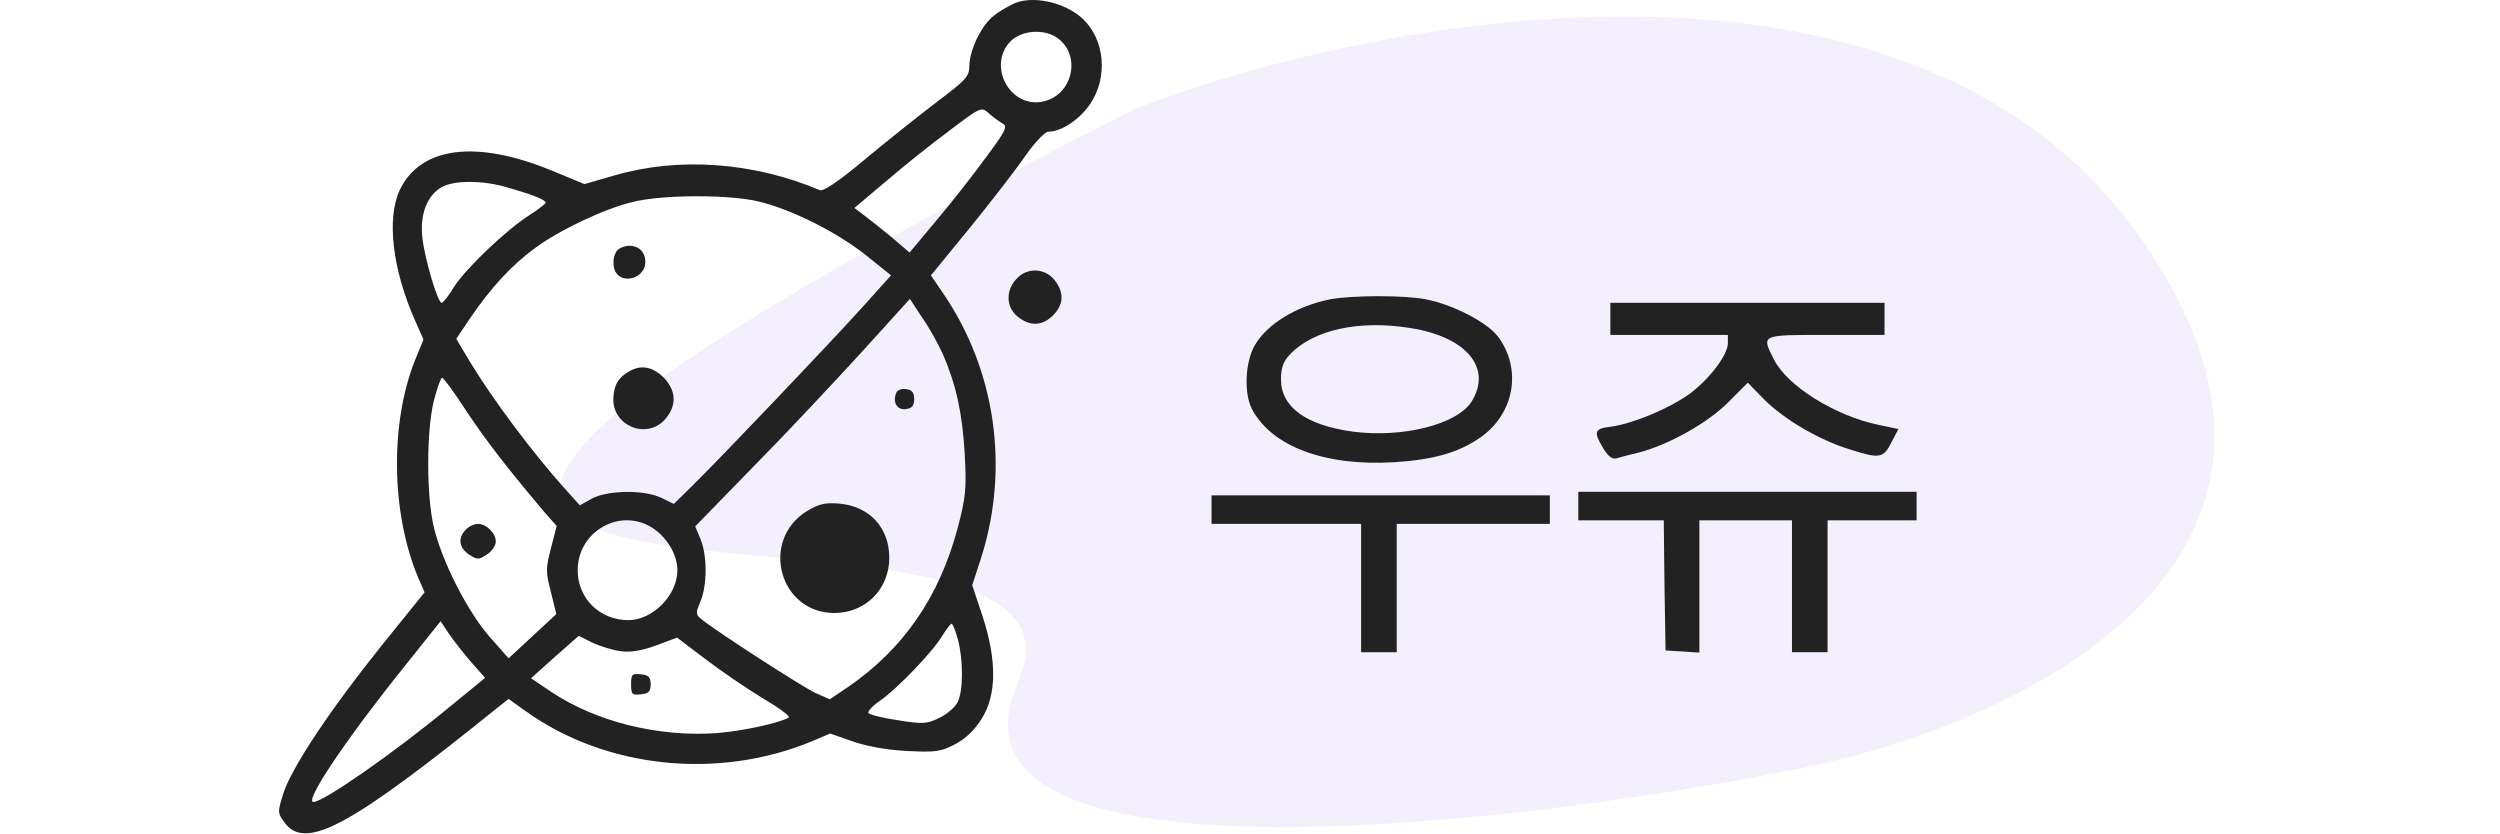
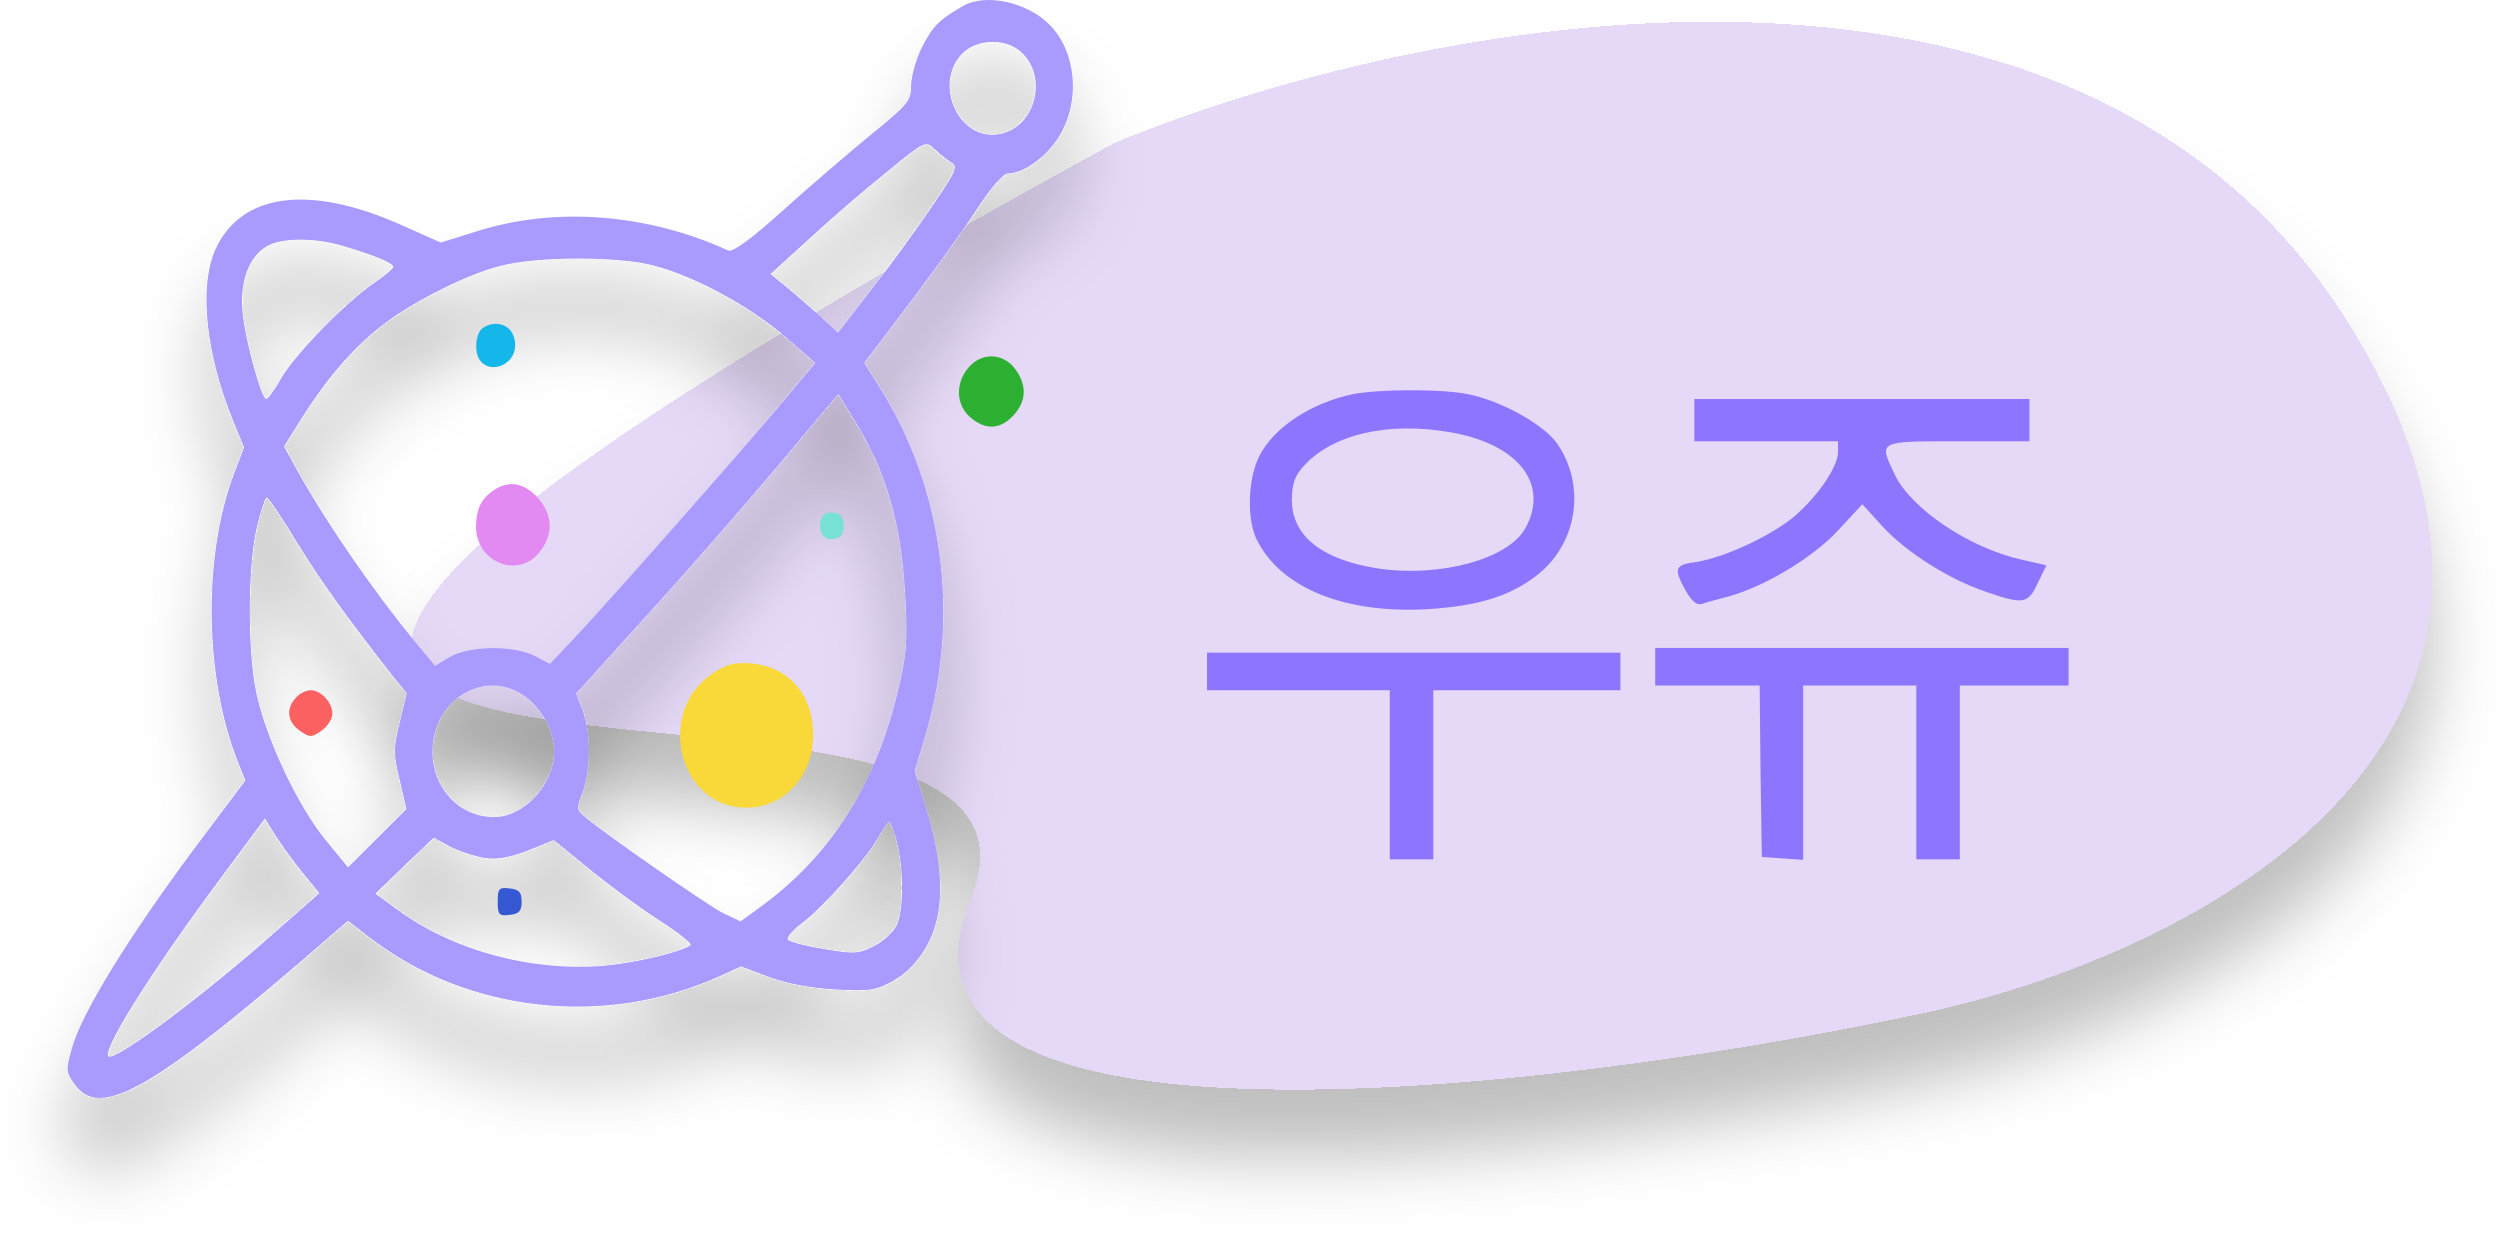
- <svg xmlns="http://www.w3.org/2000/svg" width="180" height="60" viewBox="0 0 247 106" fill="none">
-   <path d="M237.161 30.81C208.342 -11.188 139.655 1.988 108.914 13.826C-54.397 96.586 108.914 53.353 94.024 86.705C82.112 113.386 154.065 105.439 191.53 98.13C218.749 93.19 265.981 72.808 237.161 30.81Z" fill="#DBCAF4" fill-opacity="0.3" />
-   <path d="M93.242 0.56C90.75 1.876 90.071 2.51 88.939 4.551C88.304 5.73 87.806 7.363 87.806 8.27C87.806 9.721 87.489 10.084 83.639 12.987C81.329 14.755 77.207 18.021 74.444 20.334C71.138 23.1 69.235 24.37 68.782 24.188C60.312 20.606 50.8 19.925 42.602 22.329L38.842 23.417L34.675 21.694C25.073 17.748 18.052 18.655 15.38 24.098C13.658 27.726 14.383 34.166 17.282 40.742L18.369 43.191L17.327 45.73C14.066 53.803 14.247 65.367 17.735 73.576L18.505 75.345L12.979 82.193C6.366 90.447 1.565 97.703 0.523 100.968C-0.202 103.327 -0.202 103.417 0.704 104.642C3.376 108.224 8.993 105.186 27.926 89.903L29.195 88.905L31.414 90.492C41.651 97.794 56.009 99.245 67.967 94.211L70.096 93.304L72.949 94.302C74.761 94.936 77.298 95.39 79.879 95.526C83.503 95.707 84.183 95.617 85.994 94.664C87.353 93.939 88.44 92.896 89.391 91.399C91.294 88.315 91.294 83.962 89.482 78.383L88.168 74.438L89.346 70.81C92.924 59.426 91.113 47 84.454 37.295L82.914 35.027L87.851 28.996C90.569 25.64 93.74 21.558 94.917 19.835C96.14 18.111 97.409 16.751 97.862 16.751C99.537 16.751 101.938 15.118 103.206 13.168C105.471 9.767 105.018 5.005 102.21 2.374C99.855 0.198 95.597 -0.664 93.242 0.56ZM98.858 4.733C102.165 6.91 100.987 12.216 97.046 12.941C92.879 13.712 90.071 8.27 93.06 5.232C94.465 3.871 97.137 3.644 98.858 4.733ZM92.019 15.708C92.698 16.07 92.472 16.569 89.98 19.925C88.44 22.057 85.632 25.64 83.684 27.953L80.197 32.125L77.977 30.22C76.709 29.177 75.124 27.907 74.444 27.408L73.176 26.456L77.207 23.055C79.427 21.15 83.05 18.247 85.27 16.615C89.255 13.576 89.346 13.576 90.252 14.393C90.796 14.891 91.566 15.436 92.019 15.708ZM28.968 23.826C32.184 24.733 33.905 25.413 33.905 25.776C33.905 25.912 32.999 26.637 31.912 27.318C28.968 29.177 23.759 34.12 22.264 36.479C21.585 37.612 20.86 38.519 20.679 38.519C20.181 38.519 18.55 33.032 18.233 30.311C17.871 27.318 18.822 24.823 20.724 23.78C22.31 22.919 25.933 22.919 28.968 23.826ZM61.037 25.64C65.294 26.683 70.866 29.494 74.625 32.442L77.841 35.027L74.535 38.701C70.685 43.009 55.828 58.61 52.521 61.83L50.211 64.098L48.626 63.327C46.452 62.283 41.877 62.329 39.794 63.417L38.254 64.279L36.215 62.011C32.139 57.431 27.201 50.855 24.212 45.912L22.536 43.1L24.303 40.469C26.884 36.66 29.602 33.712 32.456 31.626C35.536 29.313 41.469 26.501 45.002 25.685C48.807 24.733 57.368 24.733 61.037 25.64ZM84.454 45.095C86.13 48.996 86.9 52.488 87.217 57.794C87.444 62.238 87.353 63.236 86.311 67.181C83.956 75.98 79.381 82.601 72.27 87.454L70.05 88.95L68.193 88.134C66.563 87.363 55.919 80.515 53.699 78.746C52.974 78.156 52.974 77.975 53.608 76.478C54.469 74.392 54.469 70.674 53.608 68.587L52.929 66.955L60.267 59.426C64.343 55.299 70.458 48.769 73.946 44.959L80.242 38.02L81.782 40.379C82.688 41.649 83.865 43.78 84.454 45.095ZM23.895 52.397C26.431 56.206 29.149 59.699 33.905 65.322L35.309 66.909L34.585 69.721C33.905 72.306 33.905 72.76 34.585 75.345L35.264 78.111L32.229 80.923L29.195 83.735L26.748 80.968C23.986 77.794 20.724 71.445 19.683 67.045C18.731 63.1 18.731 54.846 19.683 50.991C20.09 49.358 20.588 48.043 20.724 48.043C20.905 48.043 22.355 49.993 23.895 52.397ZM47.403 67.091C49.305 68.27 50.664 70.537 50.664 72.533C50.664 75.707 47.539 78.882 44.414 78.882C40.79 78.882 37.982 76.116 37.982 72.533C37.982 67.635 43.281 64.551 47.403 67.091ZM24.484 84.279L26.205 86.229L21.54 90.039C14.564 95.798 5.641 102.011 4.373 102.011C3.15 102.011 8.54 93.984 16.014 84.687L20.543 79.018L21.63 80.651C22.264 81.558 23.533 83.191 24.484 84.279ZM86.357 81.376C87.036 84.007 87.036 87.862 86.311 89.313C85.994 89.948 84.953 90.855 84.001 91.308C82.416 92.079 81.918 92.125 78.792 91.626C76.935 91.354 75.214 90.946 74.988 90.719C74.806 90.537 75.441 89.812 76.437 89.132C78.656 87.59 83.277 82.782 84.409 80.787C84.907 80.016 85.406 79.336 85.541 79.336C85.677 79.336 86.04 80.243 86.357 81.376ZM43.417 82.828C44.64 83.009 46.09 82.782 47.947 82.102L50.619 81.104L54.152 83.78C56.1 85.277 59.361 87.499 61.444 88.769C63.528 89.993 65.068 91.127 64.842 91.263C63.619 91.989 58.953 92.986 55.601 93.258C48.218 93.757 40.337 91.807 34.675 88.043L32.048 86.274L35.083 83.553L38.118 80.878L39.839 81.739C40.79 82.193 42.421 82.692 43.417 82.828Z" fill="#222222" />
-   <path d="M43.055 31.807C42.466 32.397 42.33 33.939 42.873 34.71C43.915 36.206 46.588 35.254 46.588 33.349C46.588 32.079 45.772 31.263 44.55 31.263C44.006 31.263 43.372 31.49 43.055 31.807Z" fill="#222222" />
-   <path d="M44.549 47.227C43.1 48.044 42.556 49.042 42.511 50.81C42.511 54.257 46.859 55.935 49.124 53.305C50.618 51.581 50.528 49.676 48.897 47.998C47.493 46.638 46.044 46.366 44.549 47.227Z" fill="#222222" />
-   <path d="M78.475 50.038C78.022 51.217 78.656 52.215 79.743 52.033C80.513 51.943 80.785 51.58 80.785 50.764C80.785 49.947 80.513 49.584 79.743 49.494C79.154 49.403 78.611 49.63 78.475 50.038Z" fill="#222222" />
-   <path d="M67.152 65.005C61.127 68.724 63.619 77.975 70.639 77.975C74.58 77.975 77.615 74.937 77.615 70.946C77.615 67.091 75.078 64.37 71.183 64.052C69.462 63.916 68.646 64.098 67.152 65.005Z" fill="#222222" />
-   <path d="M23.759 67.363C22.717 68.406 22.853 69.676 24.166 70.538C25.208 71.218 25.389 71.218 26.431 70.538C27.065 70.13 27.563 69.404 27.563 68.905C27.563 67.817 26.386 66.638 25.299 66.638C24.846 66.638 24.121 66.955 23.759 67.363Z" fill="#222222" />
-   <path d="M44.775 87.045C44.775 88.315 44.911 88.451 46.043 88.315C46.994 88.225 47.266 87.952 47.266 87.045C47.266 86.138 46.994 85.866 46.043 85.775C44.911 85.639 44.775 85.775 44.775 87.045Z" fill="#222222" />
-   <path d="M93.785 35.481C92.381 36.977 92.472 39.109 93.967 40.288C95.552 41.558 97.092 41.467 98.451 40.106C99.81 38.746 99.9 37.204 98.632 35.617C97.409 34.075 95.144 33.984 93.785 35.481Z" fill="#222222" />
-   <path d="M133.736 38.066C129.387 38.928 125.628 41.24 124.088 43.962C122.865 46.138 122.729 49.993 123.726 51.989C126.217 56.796 133.056 59.336 141.889 58.791C146.781 58.474 149.861 57.612 152.578 55.798C157.108 52.805 158.195 47 155.024 42.782C153.62 40.968 149.227 38.701 145.829 38.066C143.021 37.522 136.408 37.567 133.736 38.066ZM143.972 41.739C151.038 42.873 154.3 46.773 151.718 51.036C149.906 53.984 142.885 55.753 136.499 54.891C130.61 54.075 127.44 51.762 127.44 48.27C127.44 46.819 127.712 46.002 128.572 45.095C131.516 41.966 137.359 40.651 143.972 41.739Z" fill="#222222" />
-   <path d="M169.337 40.56V42.601H176.81H184.284V43.644C184.284 45.141 181.974 48.179 179.438 50.084C176.856 51.943 172.326 53.848 169.518 54.256C167.253 54.529 167.163 54.891 168.431 57.023C169.065 58.066 169.609 58.474 170.152 58.293C170.56 58.157 171.828 57.839 172.96 57.567C176.765 56.569 181.702 53.803 184.284 51.218L186.821 48.678L188.95 50.855C191.441 53.349 195.925 55.98 199.775 57.159C203.58 58.383 204.078 58.293 205.075 56.297L205.98 54.574L203.399 54.03C197.918 52.896 191.848 49.086 190.172 45.776C188.542 42.556 188.361 42.601 196.74 42.601H204.214V40.56V38.519H186.775H169.337V40.56Z" fill="#222222" />
-   <path d="M165.261 64.37V66.183H170.696H176.132L176.222 74.438L176.358 82.737L178.532 82.873L180.661 83.009V74.619V66.183H186.549H192.438V74.573V82.963H194.702H196.967V74.573V66.183H202.629H208.291V64.37V62.555H186.776H165.261V64.37Z" fill="#222222" />
-   <path d="M118.607 64.824V66.638H128.119H137.631V74.801V82.964H139.896H142.161V74.801V66.638H151.899H161.638V64.824V63.01H140.123H118.607V64.824Z" fill="#222222" />
+ <svg xmlns="http://www.w3.org/2000/svg" width="148" height="73" viewBox="0 0 148 73" fill="none">
+   <g filter="url(#filter0_d_354_1472)">
+     <path d="M138.881 18.893C122.49 -6.86 83.426 1.219 65.943 8.478C-26.937 59.227 65.943 32.717 57.474 53.168C50.7 69.529 91.621 64.656 112.929 60.174C128.409 57.145 155.271 44.647 138.881 18.893Z" fill="#DBCAF4" fill-opacity="0.7" shape-rendering="crispEdges" />
+   </g>
+   <g filter="url(#filter1_d_354_1472)">
+     <path d="M57.029 0.344C55.612 1.15 55.226 1.539 54.582 2.791C54.221 3.514 53.938 4.515 53.938 5.071C53.938 5.961 53.758 6.184 51.568 7.963C50.254 9.048 47.91 11.05 46.339 12.469C44.458 14.165 43.376 14.944 43.118 14.832C38.301 12.636 32.892 12.218 28.229 13.692L26.091 14.36L23.721 13.303C18.26 10.883 14.267 11.44 12.747 14.777C11.768 17.002 12.18 20.951 13.829 24.983L14.447 26.485L13.854 28.042C12 32.992 12.103 40.084 14.086 45.117L14.524 46.202L11.382 50.401C7.62 55.463 4.89 59.912 4.297 61.914C3.885 63.361 3.885 63.416 4.4 64.167C5.92 66.364 9.115 64.501 19.883 55.129L20.604 54.517L21.866 55.49C27.688 59.968 35.854 60.858 42.655 57.771L43.866 57.215L45.489 57.826C46.519 58.216 47.962 58.494 49.43 58.577C51.491 58.689 51.877 58.633 52.908 58.049C53.68 57.604 54.299 56.964 54.84 56.047C55.922 54.156 55.922 51.486 54.891 48.065L54.144 45.646L54.814 43.421C56.849 36.441 55.819 28.821 52.032 22.869L51.156 21.479L53.964 17.78C55.509 15.722 57.313 13.22 57.982 12.163C58.678 11.106 59.399 10.272 59.657 10.272C60.61 10.272 61.975 9.271 62.697 8.075C63.985 5.989 63.727 3.069 62.13 1.456C60.79 0.121 58.369 -0.407 57.029 0.344ZM60.224 2.902C62.104 4.237 61.434 7.491 59.193 7.936C56.823 8.408 55.226 5.071 56.926 3.208C57.725 2.374 59.245 2.235 60.224 2.902ZM56.334 9.632C56.72 9.855 56.591 10.161 55.175 12.218C54.299 13.525 52.702 15.722 51.594 17.141L49.61 19.699L48.348 18.531C47.627 17.892 46.725 17.113 46.339 16.807L45.617 16.223L47.91 14.137C49.172 12.969 51.233 11.189 52.495 10.188C54.762 8.325 54.814 8.325 55.329 8.826C55.638 9.131 56.076 9.465 56.334 9.632ZM20.475 14.61C22.304 15.166 23.283 15.583 23.283 15.806C23.283 15.889 22.768 16.334 22.149 16.751C20.475 17.892 17.512 20.923 16.662 22.369C16.276 23.064 15.864 23.62 15.761 23.62C15.477 23.62 14.55 20.255 14.37 18.587C14.164 16.751 14.705 15.222 15.787 14.582C16.688 14.054 18.749 14.054 20.475 14.61ZM38.714 15.722C41.135 16.362 44.303 18.086 46.442 19.894L48.271 21.479L46.39 23.732C44.2 26.374 35.751 35.94 33.87 37.915L32.557 39.305L31.655 38.832C30.419 38.193 27.817 38.221 26.632 38.888L25.756 39.416L24.597 38.026C22.278 35.217 19.47 31.185 17.77 28.153L16.817 26.429L17.822 24.816C19.29 22.48 20.836 20.673 22.459 19.393C24.21 17.975 27.585 16.251 29.594 15.75C31.758 15.166 36.627 15.166 38.714 15.722ZM52.032 27.653C52.985 30.044 53.423 32.186 53.603 35.44C53.732 38.165 53.68 38.777 53.088 41.196C51.748 46.591 49.147 50.651 45.102 53.627L43.84 54.545L42.784 54.044C41.856 53.572 35.803 49.372 34.54 48.288C34.128 47.926 34.128 47.815 34.489 46.897C34.978 45.618 34.978 43.337 34.489 42.058L34.102 41.057L38.276 36.441C40.594 33.91 44.072 29.905 46.055 27.569L49.636 23.314L50.512 24.761C51.027 25.539 51.697 26.846 52.032 27.653ZM17.59 32.13C19.032 34.466 20.578 36.608 23.283 40.056L24.081 41.029L23.669 42.754C23.283 44.339 23.283 44.617 23.669 46.202L24.056 47.898L22.33 49.623L20.604 51.347L19.213 49.65C17.641 47.704 15.787 43.81 15.194 41.113C14.653 38.693 14.653 33.632 15.194 31.268C15.426 30.267 15.709 29.46 15.787 29.46C15.89 29.46 16.714 30.656 17.59 32.13ZM30.959 41.141C32.041 41.864 32.814 43.254 32.814 44.478C32.814 46.424 31.037 48.371 29.259 48.371C27.198 48.371 25.601 46.675 25.601 44.478C25.601 41.474 28.615 39.583 30.959 41.141ZM17.925 51.681L18.904 52.876L16.25 55.212C12.283 58.744 7.208 62.554 6.487 62.554C5.791 62.554 8.857 57.632 13.107 51.931L15.684 48.455L16.302 49.456C16.662 50.012 17.384 51.013 17.925 51.681ZM53.114 49.901C53.5 51.514 53.5 53.877 53.088 54.767C52.908 55.157 52.315 55.713 51.774 55.991C50.873 56.464 50.589 56.492 48.812 56.186C47.755 56.019 46.776 55.769 46.648 55.63C46.545 55.518 46.905 55.073 47.472 54.656C48.734 53.711 51.362 50.763 52.006 49.539C52.289 49.066 52.573 48.649 52.65 48.649C52.727 48.649 52.933 49.205 53.114 49.901ZM28.693 50.791C29.388 50.902 30.212 50.763 31.269 50.346L32.788 49.734L34.798 51.375C35.906 52.292 37.76 53.655 38.945 54.434C40.13 55.184 41.006 55.88 40.877 55.963C40.182 56.408 37.529 57.02 35.622 57.187C31.423 57.493 26.941 56.297 23.721 53.989L22.227 52.904L23.953 51.236L25.679 49.595L26.657 50.123C27.198 50.401 28.126 50.707 28.693 50.791Z" fill="#A99AFD" />
+   </g>
+   <path d="M28.486 19.505C28.151 19.866 28.074 20.811 28.383 21.284C28.976 22.202 30.496 21.618 30.496 20.45C30.496 19.671 30.032 19.171 29.337 19.171C29.027 19.171 28.667 19.31 28.486 19.505Z" fill="#15B7EB" />
+   <path d="M29.336 28.96C28.512 29.461 28.203 30.073 28.177 31.157C28.177 33.271 30.65 34.3 31.938 32.687C32.788 31.63 32.737 30.462 31.809 29.433C31.011 28.599 30.186 28.432 29.336 28.96Z" fill="#E289F2" />
+   <path d="M48.631 30.683C48.373 31.407 48.734 32.018 49.352 31.907C49.79 31.852 49.945 31.629 49.945 31.128C49.945 30.628 49.79 30.405 49.352 30.35C49.017 30.294 48.708 30.433 48.631 30.683Z" fill="#76E1D4" />
+   <path d="M42.191 39.861C38.765 42.142 40.182 47.815 44.175 47.815C46.416 47.815 48.142 45.952 48.142 43.505C48.142 41.141 46.699 39.472 44.484 39.278C43.505 39.194 43.041 39.305 42.191 39.861Z" fill="#F8D939" />
+   <path d="M17.512 41.308C16.92 41.947 16.997 42.726 17.744 43.255C18.337 43.672 18.44 43.672 19.032 43.255C19.393 43.004 19.676 42.559 19.676 42.253C19.676 41.586 19.006 40.863 18.388 40.863C18.131 40.863 17.718 41.057 17.512 41.308Z" fill="#FC6161" />
+   <path d="M29.465 53.377C29.465 54.156 29.542 54.239 30.186 54.156C30.727 54.1 30.881 53.933 30.881 53.377C30.881 52.821 30.727 52.654 30.186 52.598C29.542 52.515 29.465 52.598 29.465 53.377Z" fill="#3658D3" />
+   <path d="M57.339 21.757C56.54 22.675 56.592 23.982 57.442 24.705C58.343 25.484 59.219 25.428 59.992 24.594C60.765 23.759 60.816 22.814 60.095 21.84C59.4 20.895 58.112 20.839 57.339 21.757Z" fill="#2DB032" />
+   <g filter="url(#filter2_b_354_1472)">
+     <path d="M80.06 23.342C77.587 23.871 75.448 25.289 74.573 26.957C73.877 28.292 73.8 30.656 74.367 31.88C75.783 34.828 79.673 36.385 84.697 36.051C87.479 35.857 89.23 35.328 90.776 34.216C93.352 32.38 93.97 28.821 92.167 26.235C91.368 25.122 88.87 23.732 86.938 23.342C85.341 23.009 81.579 23.036 80.06 23.342ZM85.882 25.595C89.9 26.29 91.755 28.682 90.287 31.296C89.256 33.103 85.263 34.188 81.631 33.66C78.282 33.159 76.479 31.741 76.479 29.599C76.479 28.709 76.633 28.209 77.123 27.653C78.797 25.734 82.12 24.927 85.882 25.595Z" fill="#8E75FD" />
+   </g>
+   <g filter="url(#filter3_b_354_1472)">
+     <path d="M100.307 24.872V26.123H104.558H108.808V26.763C108.808 27.681 107.494 29.544 106.052 30.712C104.583 31.852 102.007 33.02 100.41 33.27C99.122 33.437 99.071 33.66 99.792 34.967C100.153 35.606 100.462 35.857 100.771 35.745C101.003 35.662 101.724 35.467 102.368 35.301C104.532 34.689 107.34 32.992 108.808 31.407L110.251 29.85L111.462 31.185C112.878 32.714 115.429 34.327 117.618 35.05C119.782 35.801 120.066 35.745 120.632 34.522L121.148 33.465L119.679 33.131C116.562 32.436 113.11 30.1 112.157 28.07C111.23 26.096 111.127 26.123 115.892 26.123H120.143V24.872V23.62H110.225H100.307V24.872Z" fill="#8E75FD" />
+   </g>
+   <g filter="url(#filter4_b_354_1472)">
+     <path d="M97.989 39.472V40.584H101.08H104.172L104.223 45.646L104.3 50.735L105.537 50.818L106.748 50.902V45.757V40.584H110.096H113.445V45.729V50.874H114.733H116.021V45.729V40.584H119.242H122.462V39.472V38.359H110.225H97.989V39.472Z" fill="#8E75FD" />
+   </g>
+   <g filter="url(#filter5_b_354_1472)">
+     <path d="M71.456 39.751V40.863H76.865H82.275V45.869V50.874H83.563H84.851V45.869V40.863H90.39H95.928V39.751V38.638H83.692H71.456V39.751Z" fill="#8E75FD" />
+   </g>
+   <defs>
+     <filter id="filter0_d_354_1472" x="20.342" y="1.29" width="127.658" height="71.218" filterUnits="userSpaceOnUse" color-interpolation-filters="sRGB">
+       <feFlood flood-opacity="0" result="BackgroundImageFix" />
+       <feColorMatrix in="SourceAlpha" type="matrix" values="0 0 0 0 0 0 0 0 0 0 0 0 0 0 0 0 0 0 127 0" result="hardAlpha" />
+       <feOffset dy="4" />
+       <feGaussianBlur stdDeviation="2" />
+       <feComposite in2="hardAlpha" operator="out" />
+       <feColorMatrix type="matrix" values="0 0 0 0 0 0 0 0 0 0 0 0 0 0 0 0 0 0 0.25 0" />
+       <feBlend mode="normal" in2="BackgroundImageFix" result="effect1_dropShadow_354_1472" />
+       <feBlend mode="normal" in="SourceGraphic" in2="effect1_dropShadow_354_1472" result="shape" />
+     </filter>
+     <filter id="filter1_d_354_1472" x="0" y="7.62939e-06" width="67.517" height="73" filterUnits="userSpaceOnUse" color-interpolation-filters="sRGB">
+       <feFlood flood-opacity="0" result="BackgroundImageFix" />
+       <feColorMatrix in="SourceAlpha" type="matrix" values="0 0 0 0 0 0 0 0 0 0 0 0 0 0 0 0 0 0 127 0" result="hardAlpha" />
+       <feOffset dy="4" />
+       <feGaussianBlur stdDeviation="2" />
+       <feComposite in2="hardAlpha" operator="out" />
+       <feColorMatrix type="matrix" values="0 0 0 0 0 0 0 0 0 0 0 0 0 0 0 0 0 0 0.25 0" />
+       <feBlend mode="normal" in2="BackgroundImageFix" result="effect1_dropShadow_354_1472" />
+       <feBlend mode="normal" in="SourceGraphic" in2="effect1_dropShadow_354_1472" result="shape" />
+     </filter>
+     <filter id="filter2_b_354_1472" x="69.99" y="19.102" width="27.209" height="20.994" filterUnits="userSpaceOnUse" color-interpolation-filters="sRGB">
+       <feFlood flood-opacity="0" result="BackgroundImageFix" />
+       <feGaussianBlur in="BackgroundImageFix" stdDeviation="2" />
+       <feComposite in2="SourceAlpha" operator="in" result="effect1_backgroundBlur_354_1472" />
+       <feBlend mode="normal" in="SourceGraphic" in2="effect1_backgroundBlur_354_1472" result="shape" />
+     </filter>
+     <filter id="filter3_b_354_1472" x="95.326" y="19.62" width="29.821" height="20.151" filterUnits="userSpaceOnUse" color-interpolation-filters="sRGB">
+       <feFlood flood-opacity="0" result="BackgroundImageFix" />
+       <feGaussianBlur in="BackgroundImageFix" stdDeviation="2" />
+       <feComposite in2="SourceAlpha" operator="in" result="effect1_backgroundBlur_354_1472" />
+       <feBlend mode="normal" in="SourceGraphic" in2="effect1_backgroundBlur_354_1472" result="shape" />
+     </filter>
+     <filter id="filter4_b_354_1472" x="93.989" y="34.359" width="32.473" height="20.542" filterUnits="userSpaceOnUse" color-interpolation-filters="sRGB">
+       <feFlood flood-opacity="0" result="BackgroundImageFix" />
+       <feGaussianBlur in="BackgroundImageFix" stdDeviation="2" />
+       <feComposite in2="SourceAlpha" operator="in" result="effect1_backgroundBlur_354_1472" />
+       <feBlend mode="normal" in="SourceGraphic" in2="effect1_backgroundBlur_354_1472" result="shape" />
+     </filter>
+     <filter id="filter5_b_354_1472" x="67.456" y="34.638" width="32.473" height="20.236" filterUnits="userSpaceOnUse" color-interpolation-filters="sRGB">
+       <feFlood flood-opacity="0" result="BackgroundImageFix" />
+       <feGaussianBlur in="BackgroundImageFix" stdDeviation="2" />
+       <feComposite in2="SourceAlpha" operator="in" result="effect1_backgroundBlur_354_1472" />
+       <feBlend mode="normal" in="SourceGraphic" in2="effect1_backgroundBlur_354_1472" result="shape" />
+     </filter>
+   </defs>
</svg>
